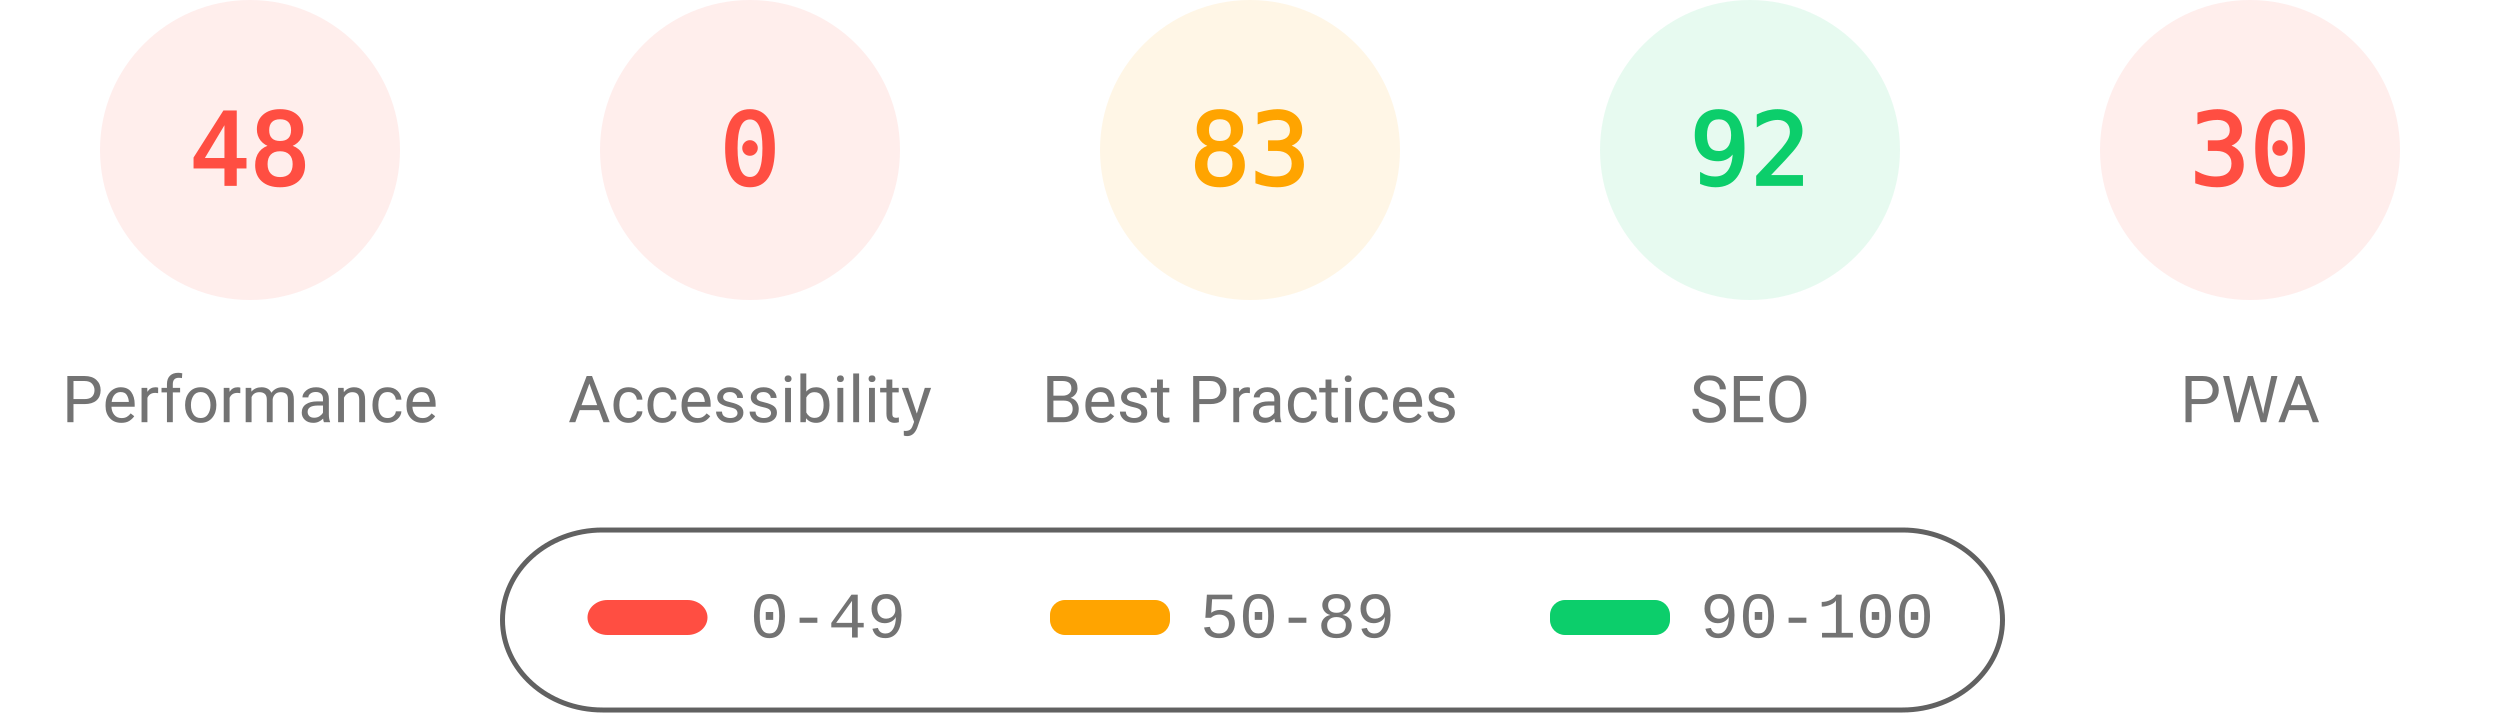
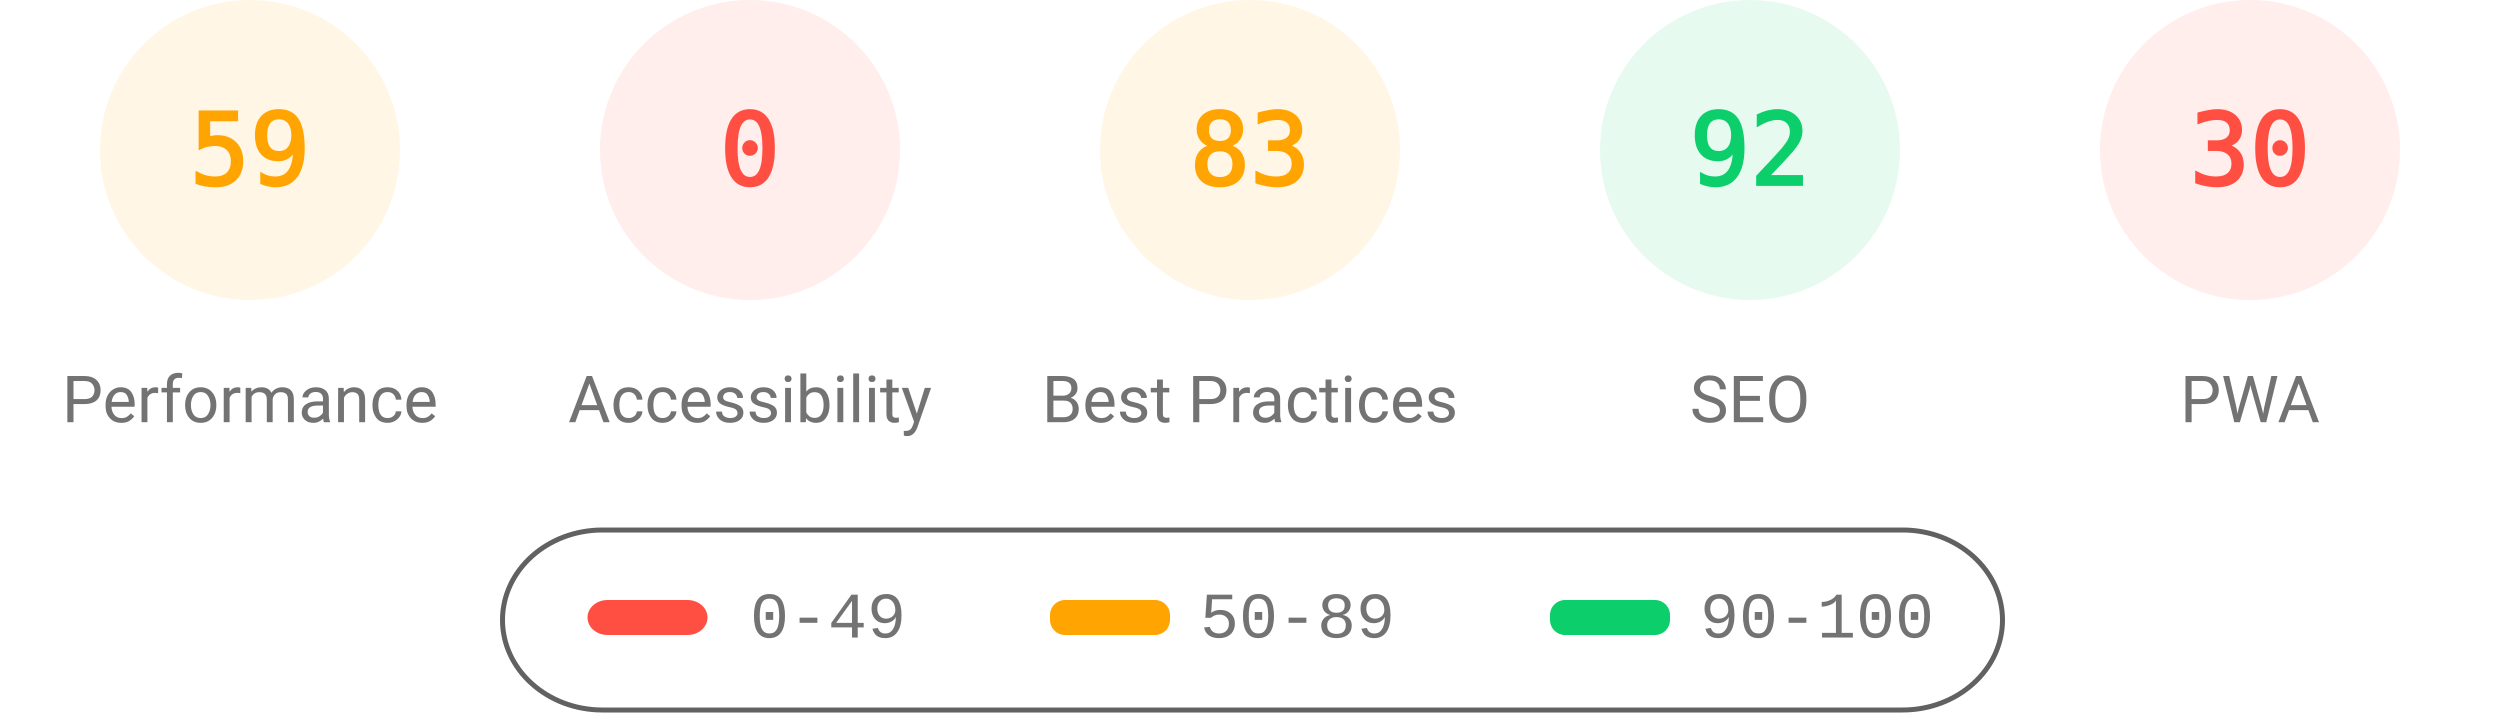
<svg xmlns="http://www.w3.org/2000/svg" fill="none" width="1000" height="285">
  <style>.gauge-base{opacity:.1}.gauge-arc{fill:none;animation-delay:250ms;stroke-linecap:round;transform:rotate(-90deg);transform-origin:100px 60px;animation:load-gauge 1s ease forwards}.guage-text{font-size:40px;font-family:monospace;text-align:center}.guage-red{color:#ff4e42;fill:#ff4e42;stroke:#ff4e42}.guage-orange{color:#ffa400;fill:#ffa400;stroke:#ffa400}.guage-green{color:#0cce6b;fill:#0cce6b;stroke:#0cce6b}.guage-undefined{color:#5c5c5c;fill:#5c5c5c;stroke:#5c5c5c}.guage-title{color:#737373;fill:#737373;stroke:none;font-size:26px;line-height:26px;font-family:Roboto,Halvetica,Arial,sans-serif}@keyframes load-gauge{from{stroke-dasharray:0 352.858}}</style>
-   <svg class="guage-div guage-perf guage-red" viewBox="0 0 200 200" width="200" height="200">
+   <svg class="guage-div guage-perf guage-orange" viewBox="0 0 200 200" width="200" height="200">
    <circle class="gauge-base" r="56" cx="100" cy="60" stroke-width="8" />
-     <circle class="gauge-arc guage-arc-1" r="56" cx="100" cy="60" stroke-width="8" style="stroke-dasharray:168.892,351.858" />
-     <text class="guage-text" x="100" y="60" alignment-baseline="central" dominant-baseline="central" text-anchor="middle">48</text>
+     <circle class="gauge-arc guage-arc-1" r="56" cx="100" cy="60" stroke-width="8" style="stroke-dasharray:207.596,351.858" />
+     <text class="guage-text" x="100" y="60" alignment-baseline="central" dominant-baseline="central" text-anchor="middle">59</text>
    <text class="guage-title" x="100" y="160" alignment-baseline="central" dominant-baseline="central" text-anchor="middle">Performance</text>
  </svg>
  <svg class="guage-div guage-acc guage-red" viewBox="0 0 200 200" width="200" height="200" x="200">
    <circle class="gauge-base" r="56" cx="100" cy="60" stroke-width="8" />
    <circle class="gauge-arc guage-arc-2" r="56" cx="100" cy="60" stroke-width="8" style="stroke-dasharray:0,351.858" />
    <text class="guage-text" x="100" y="60" alignment-baseline="central" dominant-baseline="central" text-anchor="middle">0</text>
    <text class="guage-title" x="100" y="160" alignment-baseline="central" dominant-baseline="central" text-anchor="middle">Accessibility</text>
  </svg>
  <svg class="guage-div guage-best guage-orange" viewBox="0 0 200 200" width="200" height="200" x="400">
    <circle class="gauge-base" r="56" cx="100" cy="60" stroke-width="8" />
    <circle class="gauge-arc guage-arc-3" r="56" cx="100" cy="60" stroke-width="8" style="stroke-dasharray:292.042,351.858" />
    <text class="guage-text" x="100" y="60" alignment-baseline="central" dominant-baseline="central" text-anchor="middle">83</text>
    <text class="guage-title" x="100" y="160" alignment-baseline="central" dominant-baseline="central" text-anchor="middle">Best Practices</text>
  </svg>
  <svg class="guage-div guage-seo guage-green" viewBox="0 0 200 200" width="200" height="200" x="600">
    <circle class="gauge-base" r="56" cx="100" cy="60" stroke-width="8" />
    <circle class="gauge-arc guage-arc-4" r="56" cx="100" cy="60" stroke-width="8" style="stroke-dasharray:323.709,351.858" />
    <text class="guage-text" x="100" y="60" alignment-baseline="central" dominant-baseline="central" text-anchor="middle">92</text>
    <text class="guage-title" x="100" y="160" alignment-baseline="central" dominant-baseline="central" text-anchor="middle">SEO</text>
  </svg>
  <svg class="guage-div guage-pwa guage-red" viewBox="0 0 200 200" width="200" height="200" x="800">
    <circle class="gauge-base" r="56" cx="100" cy="60" stroke-width="8" />
    <circle class="gauge-arc guage-arc-4" r="56" cx="100" cy="60" stroke-width="8" style="stroke-dasharray:105.557,351.858" />
    <text class="guage-text" x="100" y="60" alignment-baseline="central" dominant-baseline="central" text-anchor="middle">30</text>
    <text class="guage-title" x="100" y="160" alignment-baseline="central" dominant-baseline="central" text-anchor="middle">PWA</text>
  </svg>
  <svg width="604" height="76" x="200" y="210">
    <path fill="none" id="canvas_background" d="M-1-1h604v80H-1z" />
    <rect fill-opacity="0" stroke="#616161" stroke-width="2" rx="40" id="svg_2" height="72" width="600" y="2" x="1" fill="#000" />
    <rect stroke="#000" rx="8" id="svg_3" height="14" width="48" y="30" x="35" stroke-opacity="null" stroke-width="0" fill="#ff4e42" />
    <rect stroke="#000" rx="6" id="svg_4" height="14" width="48" y="30" x="220" stroke-opacity="null" stroke-width="0" fill="#ffa400" />
    <rect stroke="#000" rx="6" id="svg_5" height="14" width="48" y="30" x="420" stroke-opacity="null" stroke-width="0" fill="#0cce6b" />
    <text xml:space="preserve" text-anchor="start" font-family="'Courier New', Courier, monospace" font-size="26" id="svg_6" y="45" x="100" stroke-opacity="null" stroke-width="0" stroke="#000" fill="#737373">0-49</text>
    <text xml:space="preserve" text-anchor="start" font-family="'Courier New', Courier, monospace" font-size="26" id="svg_7" y="45" x="280" stroke-opacity="null" stroke-width="0" stroke="#000" fill="#737373">50-89</text>
    <text xml:space="preserve" text-anchor="start" font-family="'Courier New', Courier, monospace" font-size="26" id="svg_8" y="45" x="480" stroke-opacity="null" stroke-width="0" stroke="#000" fill="#737373">90-100</text>
  </svg>
</svg>
